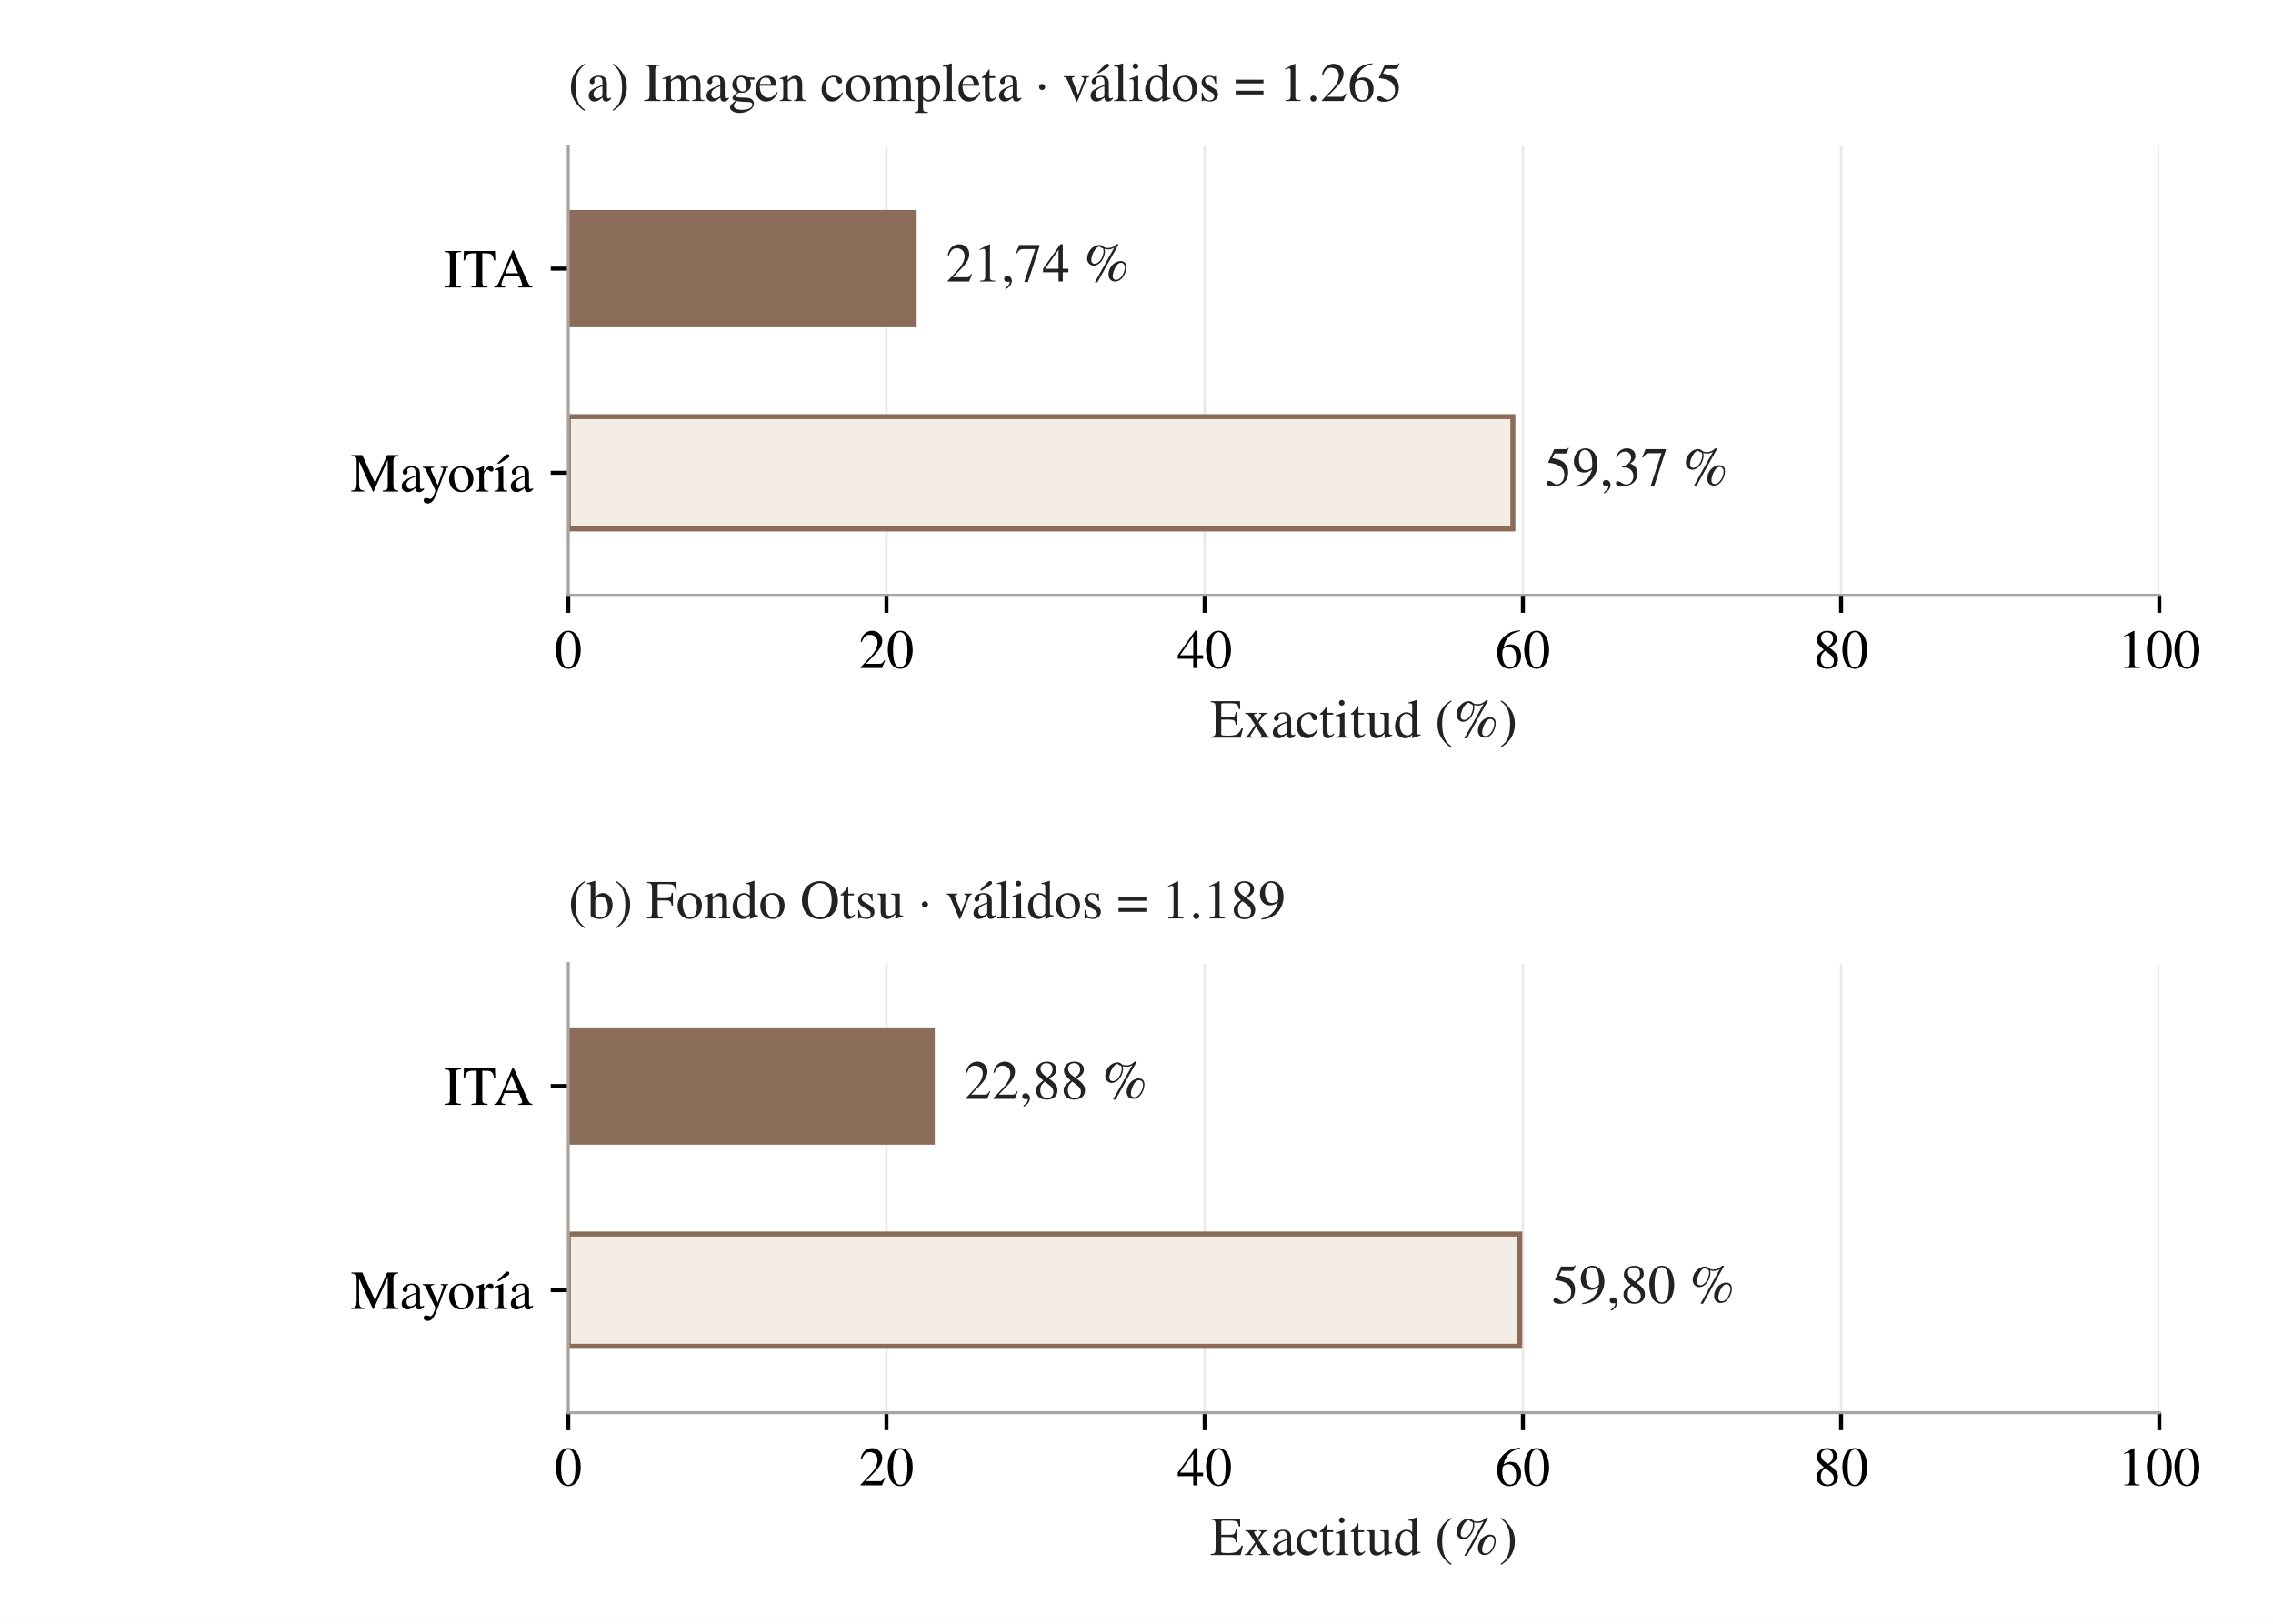
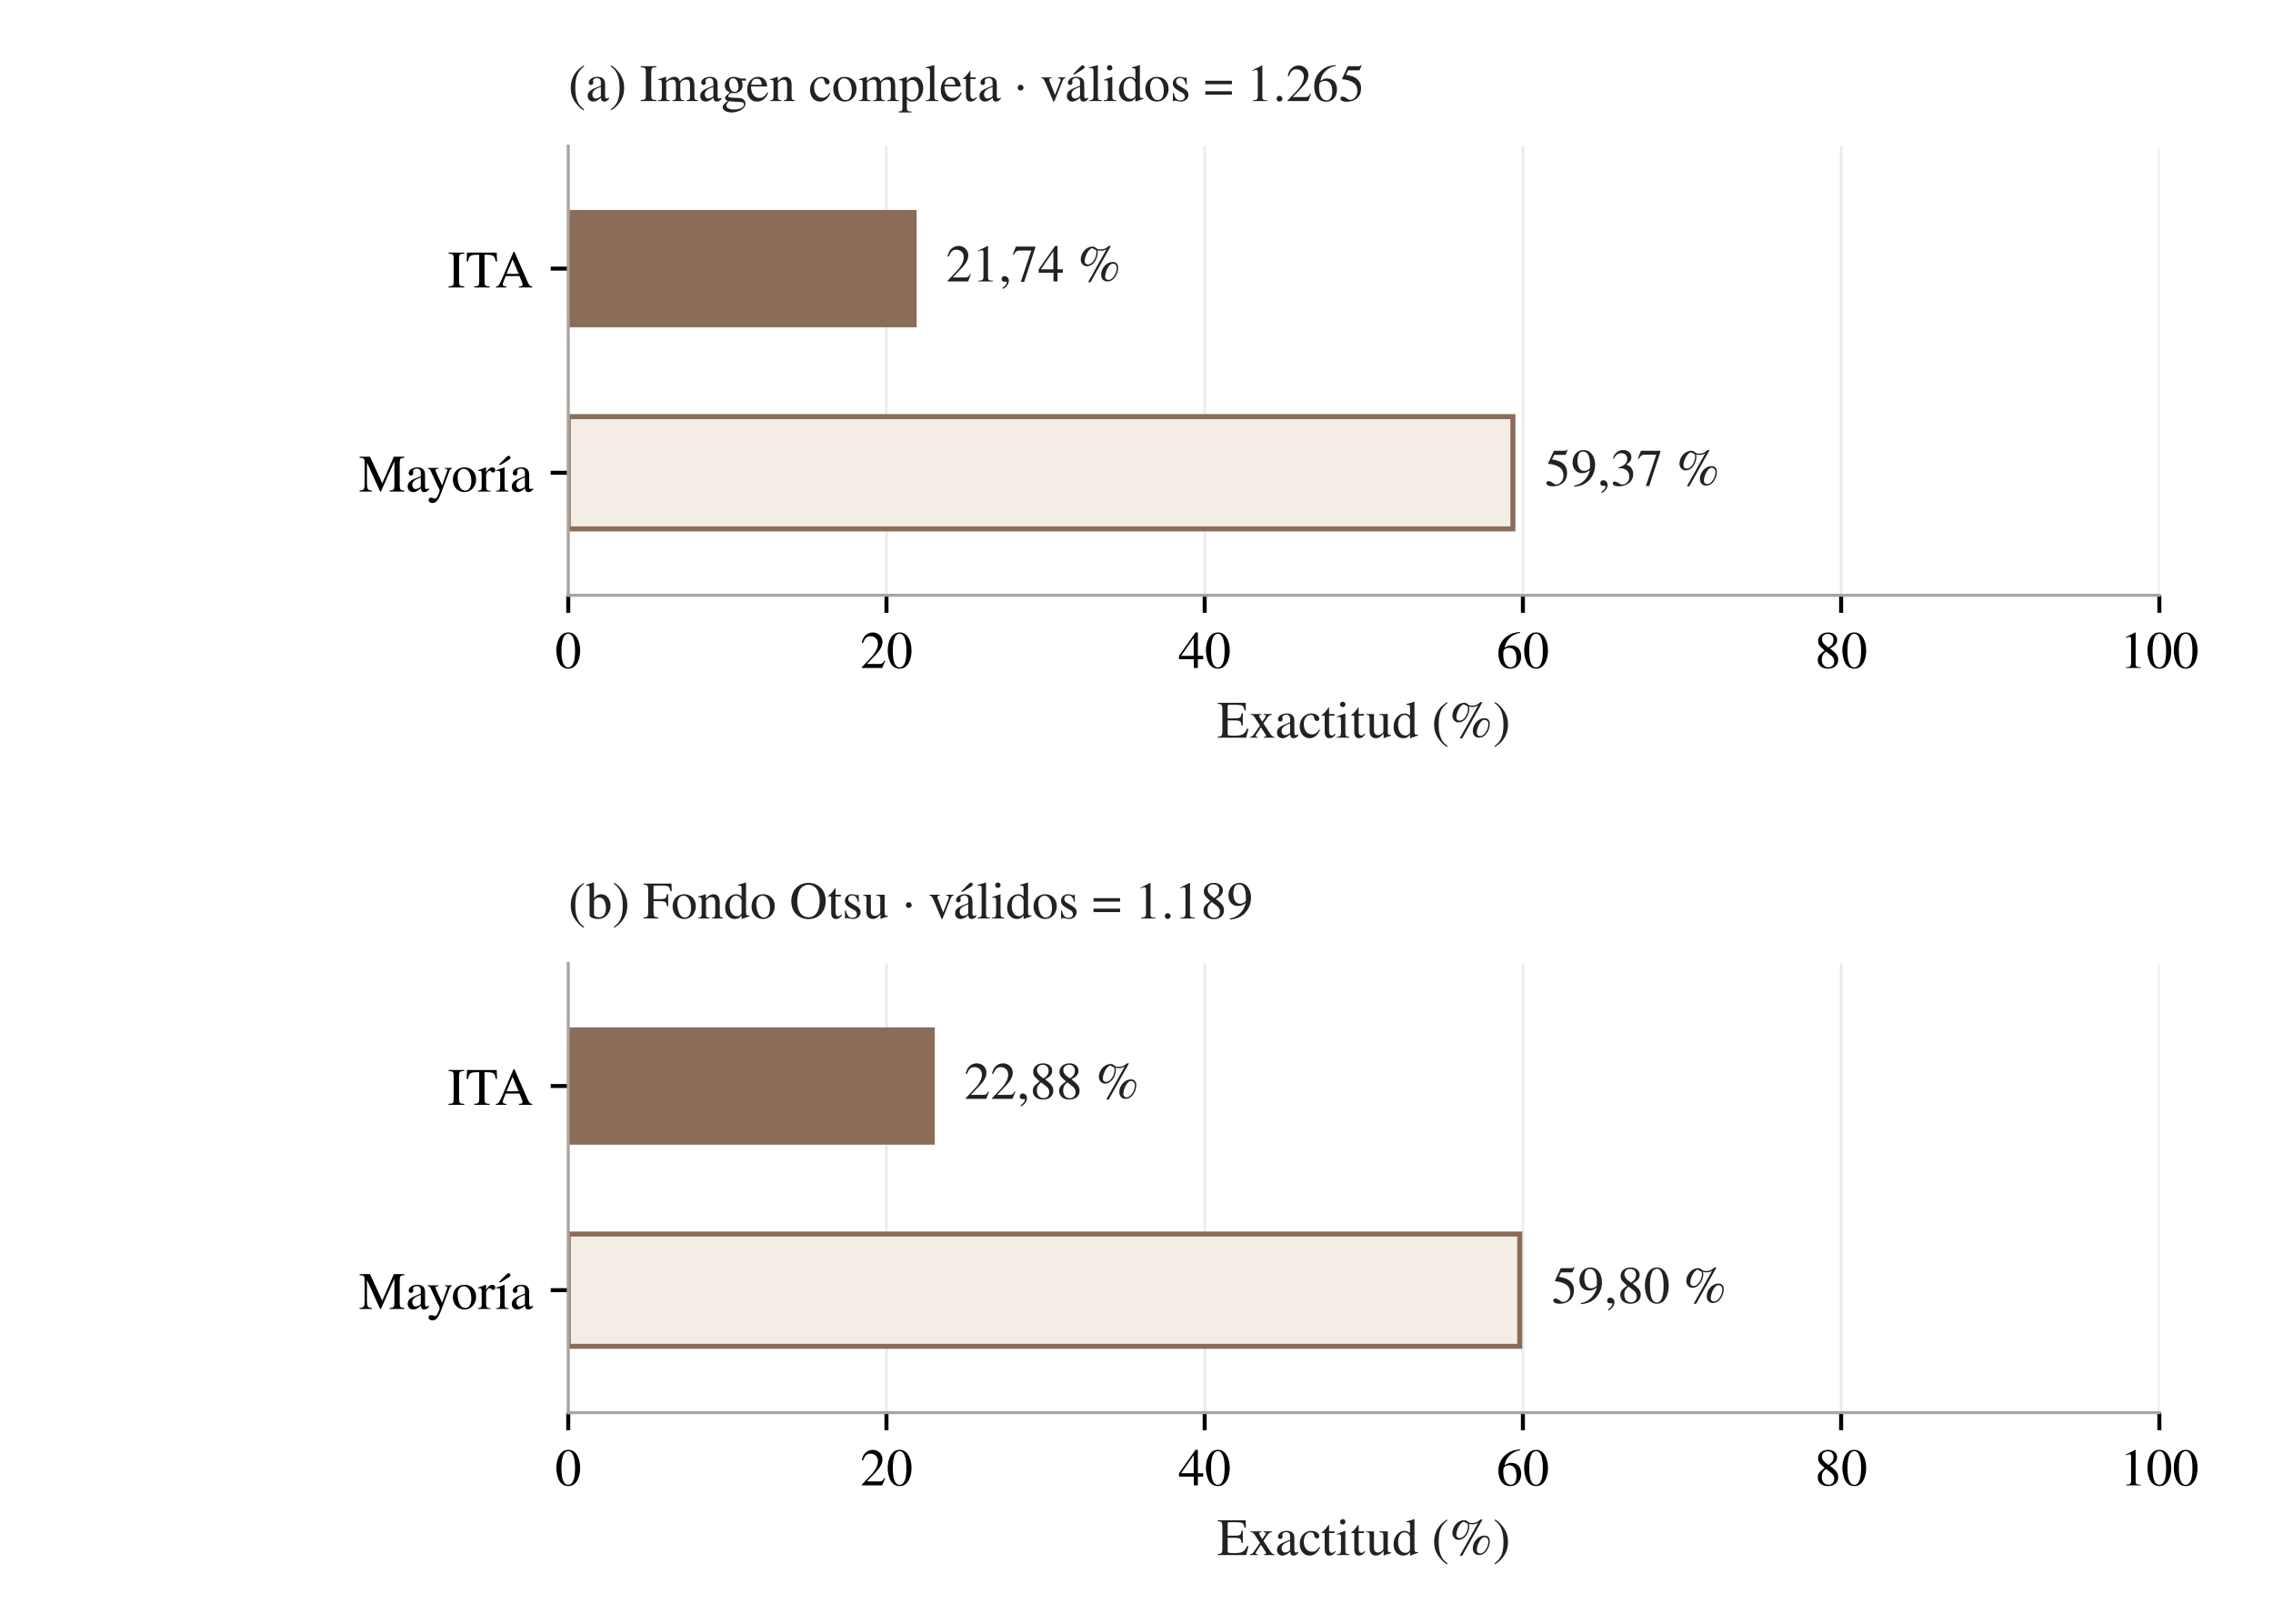
<svg xmlns="http://www.w3.org/2000/svg" xmlns:xlink="http://www.w3.org/1999/xlink" width="453.6pt" height="324pt" viewBox="0 0 453.6 324" version="1.1">
  <defs>
    <style type="text/css">*{stroke-linejoin: round; stroke-linecap: butt}</style>
  </defs>
  <g id="figure_1">
    <g id="patch_1">
      <path d="M 0 324  L 453.6 324  L 453.6 0  L 0 0  z " style="fill: #ffffff" />
    </g>
    <g id="axes_1">
      <g id="patch_2">
        <path d="M 113.4 118.777  L 430.92 118.777  L 430.92 29.16  L 113.4 29.16  z " style="fill: #ffffff" />
      </g>
      <g id="matplotlib.axis_1">
        <g id="xtick_1">
          <g id="line2d_1">
            <path d="M 113.4 118.777  L 113.4 29.16  " clip-path="url(#p91a1459ba1)" style="fill: none; stroke: #aaa39e; stroke-opacity: 0.23; stroke-width: 0.5; stroke-linecap: square" />
          </g>
          <g id="line2d_2">
            <defs>
              <path id="m48c66278f4" d="M 0 0  L 0 3.5  " style="stroke: #000000; stroke-width: 0.8" />
            </defs>
            <g>
              <use xlink:href="#m48c66278f4" x="113.4" y="118.777" style="stroke: #000000; stroke-width: 0.8" />
            </g>
          </g>
          <g id="text_1">
-             <text style="font-size: 11px; font-family: 'Nimbus Roman'; text-anchor: middle" x="113.4" y="133.29" transform="rotate(-0 113.4 133.2897)">0</text>
+             <text style="font-size: 10.5px; font-family: 'Nimbus Roman'; text-anchor: middle" x="113.4" y="133.29" transform="rotate(-0 113.4 133.2897)">0</text>
          </g>
        </g>
        <g id="xtick_2">
          <g id="line2d_3">
            <path d="M 176.904 118.777  L 176.904 29.16  " clip-path="url(#p91a1459ba1)" style="fill: none; stroke: #aaa39e; stroke-opacity: 0.23; stroke-width: 0.5; stroke-linecap: square" />
          </g>
          <g id="line2d_4">
            <g>
              <use xlink:href="#m48c66278f4" x="176.904" y="118.777" style="stroke: #000000; stroke-width: 0.8" />
            </g>
          </g>
          <g id="text_2">
-             <text style="font-size: 11px; font-family: 'Nimbus Roman'; text-anchor: middle" x="176.904" y="133.29" transform="rotate(-0 176.904 133.2897)">20</text>
+             <text style="font-size: 10.5px; font-family: 'Nimbus Roman'; text-anchor: middle" x="176.904" y="133.29" transform="rotate(-0 176.904 133.2897)">20</text>
          </g>
        </g>
        <g id="xtick_3">
          <g id="line2d_5">
            <path d="M 240.408 118.777  L 240.408 29.16  " clip-path="url(#p91a1459ba1)" style="fill: none; stroke: #aaa39e; stroke-opacity: 0.23; stroke-width: 0.5; stroke-linecap: square" />
          </g>
          <g id="line2d_6">
            <g>
              <use xlink:href="#m48c66278f4" x="240.408" y="118.777" style="stroke: #000000; stroke-width: 0.8" />
            </g>
          </g>
          <g id="text_3">
-             <text style="font-size: 11px; font-family: 'Nimbus Roman'; text-anchor: middle" x="240.408" y="133.29" transform="rotate(-0 240.408 133.2897)">40</text>
+             <text style="font-size: 10.5px; font-family: 'Nimbus Roman'; text-anchor: middle" x="240.408" y="133.29" transform="rotate(-0 240.408 133.2897)">40</text>
          </g>
        </g>
        <g id="xtick_4">
          <g id="line2d_7">
            <path d="M 303.912 118.777  L 303.912 29.16  " clip-path="url(#p91a1459ba1)" style="fill: none; stroke: #aaa39e; stroke-opacity: 0.23; stroke-width: 0.5; stroke-linecap: square" />
          </g>
          <g id="line2d_8">
            <g>
              <use xlink:href="#m48c66278f4" x="303.912" y="118.777" style="stroke: #000000; stroke-width: 0.8" />
            </g>
          </g>
          <g id="text_4">
-             <text style="font-size: 11px; font-family: 'Nimbus Roman'; text-anchor: middle" x="303.912" y="133.29" transform="rotate(-0 303.912 133.2897)">60</text>
+             <text style="font-size: 10.5px; font-family: 'Nimbus Roman'; text-anchor: middle" x="303.912" y="133.29" transform="rotate(-0 303.912 133.2897)">60</text>
          </g>
        </g>
        <g id="xtick_5">
          <g id="line2d_9">
            <path d="M 367.416 118.777  L 367.416 29.16  " clip-path="url(#p91a1459ba1)" style="fill: none; stroke: #aaa39e; stroke-opacity: 0.23; stroke-width: 0.5; stroke-linecap: square" />
          </g>
          <g id="line2d_10">
            <g>
              <use xlink:href="#m48c66278f4" x="367.416" y="118.777" style="stroke: #000000; stroke-width: 0.8" />
            </g>
          </g>
          <g id="text_5">
-             <text style="font-size: 11px; font-family: 'Nimbus Roman'; text-anchor: middle" x="367.416" y="133.29" transform="rotate(-0 367.416 133.2897)">80</text>
+             <text style="font-size: 10.5px; font-family: 'Nimbus Roman'; text-anchor: middle" x="367.416" y="133.29" transform="rotate(-0 367.416 133.2897)">80</text>
          </g>
        </g>
        <g id="xtick_6">
          <g id="line2d_11">
            <path d="M 430.92 118.777  L 430.92 29.16  " clip-path="url(#p91a1459ba1)" style="fill: none; stroke: #aaa39e; stroke-opacity: 0.23; stroke-width: 0.5; stroke-linecap: square" />
          </g>
          <g id="line2d_12">
            <g>
              <use xlink:href="#m48c66278f4" x="430.92" y="118.777" style="stroke: #000000; stroke-width: 0.8" />
            </g>
          </g>
          <g id="text_6">
-             <text style="font-size: 11px; font-family: 'Nimbus Roman'; text-anchor: middle" x="430.92" y="133.29" transform="rotate(-0 430.92 133.2897)">100</text>
+             <text style="font-size: 10.5px; font-family: 'Nimbus Roman'; text-anchor: middle" x="430.92" y="133.29" transform="rotate(-0 430.92 133.2897)">100</text>
          </g>
        </g>
        <g id="text_7">
-           <text style="font-size: 11px; font-family: 'Nimbus Roman'; text-anchor: middle; fill: #222222" x="272.16" y="147.19" transform="rotate(-0 272.16 147.1897)">Exactitud (%)</text>
+           <text style="font-size: 10.5px; font-family: 'Nimbus Roman'; text-anchor: middle; fill: #222222" x="272.16" y="147.19" transform="rotate(-0 272.16 147.1897)">Exactitud (%)</text>
        </g>
      </g>
      <g id="matplotlib.axis_2">
        <g id="ytick_1">
          <g id="line2d_13">
            <defs>
              <path id="md445ad4d73" d="M 0 0  L -3.5 0  " style="stroke: #000000; stroke-width: 0.8" />
            </defs>
            <g>
              <use xlink:href="#md445ad4d73" x="113.4" y="53.601" style="stroke: #000000; stroke-width: 0.8" />
            </g>
          </g>
          <g id="text_8">
-             <text style="font-size: 11px; font-family: 'Nimbus Roman'; text-anchor: end" x="106.4" y="57.357" transform="rotate(-0 106.4 57.35733)">ITA</text>
+             <text style="font-size: 10.5px; font-family: 'Nimbus Roman'; text-anchor: end" x="106.4" y="57.357" transform="rotate(-0 106.4 57.35733)">ITA</text>
          </g>
        </g>
        <g id="ytick_2">
          <g id="line2d_14">
            <g>
              <use xlink:href="#md445ad4d73" x="113.4" y="94.336" style="stroke: #000000; stroke-width: 0.8" />
            </g>
          </g>
          <g id="text_9">
-             <text style="font-size: 11px; font-family: 'Nimbus Roman'; text-anchor: end" x="106.4" y="98.087" transform="rotate(-0 106.4 98.08719)">Mayoría</text>
+             <text style="font-size: 10.5px; font-family: 'Nimbus Roman'; text-anchor: end" x="106.4" y="98.087" transform="rotate(-0 106.4 98.08719)">Mayoría</text>
          </g>
        </g>
      </g>
      <g id="patch_3">
        <path d="M 113.4 42.399  L 182.429 42.399  L 182.429 64.803  L 113.4 64.803  z " clip-path="url(#p91a1459ba1)" style="fill: #8a6c58; stroke: #8a6c58; stroke-linejoin: miter" />
      </g>
      <g id="patch_4">
        <path d="M 113.4 83.134  L 301.912 83.134  L 301.912 105.538  L 113.4 105.538  z " clip-path="url(#p91a1459ba1)" style="fill: #f4ede6; stroke: #8a6c58; stroke-linejoin: miter" />
      </g>
      <g id="patch_5">
        <path d="M 113.4 118.777  L 113.4 29.16  " style="fill: none; stroke: #aaa39e; stroke-width: 0.6; stroke-linejoin: miter; stroke-linecap: square" />
      </g>
      <g id="patch_6">
        <path d="M 113.4 118.777  L 430.92 118.777  " style="fill: none; stroke: #aaa39e; stroke-width: 0.6; stroke-linejoin: miter; stroke-linecap: square" />
      </g>
      <g id="text_10">
-         <text style="font-size: 11px; font-family: 'Nimbus Roman'; text-anchor: start; fill: #222222" x="188.779" y="56.164" transform="rotate(-0 188.7792 56.16366)">21,74 %</text>
+         <text style="font-size: 10.5px; font-family: 'Nimbus Roman'; text-anchor: start; fill: #222222" x="188.779" y="56.164" transform="rotate(-0 188.7792 56.16366)">21,74 %</text>
      </g>
      <g id="text_11">
-         <text style="font-size: 11px; font-family: 'Nimbus Roman'; text-anchor: start; fill: #222222" x="308.262" y="96.899" transform="rotate(-0 308.262 96.89867)">59,37 %</text>
+         <text style="font-size: 10.5px; font-family: 'Nimbus Roman'; text-anchor: start; fill: #222222" x="308.262" y="96.899" transform="rotate(-0 308.262 96.89867)">59,37 %</text>
      </g>
      <g id="text_12">
-         <text style="font-size: 11px; font-family: 'Nimbus Roman'; text-anchor: start; fill: #222222" x="113.4" y="20.16" transform="rotate(-0 113.4 20.16)">(a) Imagen completa · válidos = 1.265</text>
+         <text style="font-size: 10.5px; font-family: 'Nimbus Roman'; text-anchor: start; fill: #222222" x="113.4" y="20.16" transform="rotate(-0 113.4 20.16)">(a) Imagen completa · válidos = 1.265</text>
      </g>
    </g>
    <g id="axes_2">
      <g id="patch_7">
        <path d="M 113.4 281.88  L 430.92 281.88  L 430.92 192.263  L 113.4 192.263  z " style="fill: #ffffff" />
      </g>
      <g id="matplotlib.axis_3">
        <g id="xtick_7">
          <g id="line2d_15">
            <path d="M 113.4 281.88  L 113.4 192.263  " clip-path="url(#p5b0f89b229)" style="fill: none; stroke: #aaa39e; stroke-opacity: 0.23; stroke-width: 0.5; stroke-linecap: square" />
          </g>
          <g id="line2d_16">
            <g>
              <use xlink:href="#m48c66278f4" x="113.4" y="281.88" style="stroke: #000000; stroke-width: 0.8" />
            </g>
          </g>
          <g id="text_13">
-             <text style="font-size: 11px; font-family: 'Nimbus Roman'; text-anchor: middle" x="113.4" y="296.393" transform="rotate(-0 113.4 296.3927)">0</text>
+             <text style="font-size: 10.5px; font-family: 'Nimbus Roman'; text-anchor: middle" x="113.4" y="296.393" transform="rotate(-0 113.4 296.3927)">0</text>
          </g>
        </g>
        <g id="xtick_8">
          <g id="line2d_17">
            <path d="M 176.904 281.88  L 176.904 192.263  " clip-path="url(#p5b0f89b229)" style="fill: none; stroke: #aaa39e; stroke-opacity: 0.23; stroke-width: 0.5; stroke-linecap: square" />
          </g>
          <g id="line2d_18">
            <g>
              <use xlink:href="#m48c66278f4" x="176.904" y="281.88" style="stroke: #000000; stroke-width: 0.8" />
            </g>
          </g>
          <g id="text_14">
-             <text style="font-size: 11px; font-family: 'Nimbus Roman'; text-anchor: middle" x="176.904" y="296.393" transform="rotate(-0 176.904 296.3927)">20</text>
+             <text style="font-size: 10.5px; font-family: 'Nimbus Roman'; text-anchor: middle" x="176.904" y="296.393" transform="rotate(-0 176.904 296.3927)">20</text>
          </g>
        </g>
        <g id="xtick_9">
          <g id="line2d_19">
            <path d="M 240.408 281.88  L 240.408 192.263  " clip-path="url(#p5b0f89b229)" style="fill: none; stroke: #aaa39e; stroke-opacity: 0.23; stroke-width: 0.5; stroke-linecap: square" />
          </g>
          <g id="line2d_20">
            <g>
              <use xlink:href="#m48c66278f4" x="240.408" y="281.88" style="stroke: #000000; stroke-width: 0.8" />
            </g>
          </g>
          <g id="text_15">
-             <text style="font-size: 11px; font-family: 'Nimbus Roman'; text-anchor: middle" x="240.408" y="296.393" transform="rotate(-0 240.408 296.3927)">40</text>
+             <text style="font-size: 10.5px; font-family: 'Nimbus Roman'; text-anchor: middle" x="240.408" y="296.393" transform="rotate(-0 240.408 296.3927)">40</text>
          </g>
        </g>
        <g id="xtick_10">
          <g id="line2d_21">
            <path d="M 303.912 281.88  L 303.912 192.263  " clip-path="url(#p5b0f89b229)" style="fill: none; stroke: #aaa39e; stroke-opacity: 0.23; stroke-width: 0.5; stroke-linecap: square" />
          </g>
          <g id="line2d_22">
            <g>
              <use xlink:href="#m48c66278f4" x="303.912" y="281.88" style="stroke: #000000; stroke-width: 0.8" />
            </g>
          </g>
          <g id="text_16">
-             <text style="font-size: 11px; font-family: 'Nimbus Roman'; text-anchor: middle" x="303.912" y="296.393" transform="rotate(-0 303.912 296.3927)">60</text>
+             <text style="font-size: 10.5px; font-family: 'Nimbus Roman'; text-anchor: middle" x="303.912" y="296.393" transform="rotate(-0 303.912 296.3927)">60</text>
          </g>
        </g>
        <g id="xtick_11">
          <g id="line2d_23">
            <path d="M 367.416 281.88  L 367.416 192.263  " clip-path="url(#p5b0f89b229)" style="fill: none; stroke: #aaa39e; stroke-opacity: 0.23; stroke-width: 0.5; stroke-linecap: square" />
          </g>
          <g id="line2d_24">
            <g>
              <use xlink:href="#m48c66278f4" x="367.416" y="281.88" style="stroke: #000000; stroke-width: 0.8" />
            </g>
          </g>
          <g id="text_17">
-             <text style="font-size: 11px; font-family: 'Nimbus Roman'; text-anchor: middle" x="367.416" y="296.393" transform="rotate(-0 367.416 296.3927)">80</text>
+             <text style="font-size: 10.5px; font-family: 'Nimbus Roman'; text-anchor: middle" x="367.416" y="296.393" transform="rotate(-0 367.416 296.3927)">80</text>
          </g>
        </g>
        <g id="xtick_12">
          <g id="line2d_25">
            <path d="M 430.92 281.88  L 430.92 192.263  " clip-path="url(#p5b0f89b229)" style="fill: none; stroke: #aaa39e; stroke-opacity: 0.23; stroke-width: 0.5; stroke-linecap: square" />
          </g>
          <g id="line2d_26">
            <g>
              <use xlink:href="#m48c66278f4" x="430.92" y="281.88" style="stroke: #000000; stroke-width: 0.8" />
            </g>
          </g>
          <g id="text_18">
-             <text style="font-size: 11px; font-family: 'Nimbus Roman'; text-anchor: middle" x="430.92" y="296.393" transform="rotate(-0 430.92 296.3927)">100</text>
+             <text style="font-size: 10.5px; font-family: 'Nimbus Roman'; text-anchor: middle" x="430.92" y="296.393" transform="rotate(-0 430.92 296.3927)">100</text>
          </g>
        </g>
        <g id="text_19">
-           <text style="font-size: 11px; font-family: 'Nimbus Roman'; text-anchor: middle; fill: #222222" x="272.16" y="310.293" transform="rotate(-0 272.16 310.2927)">Exactitud (%)</text>
+           <text style="font-size: 10.5px; font-family: 'Nimbus Roman'; text-anchor: middle; fill: #222222" x="272.16" y="310.293" transform="rotate(-0 272.16 310.2927)">Exactitud (%)</text>
        </g>
      </g>
      <g id="matplotlib.axis_4">
        <g id="ytick_3">
          <g id="line2d_27">
            <g>
              <use xlink:href="#md445ad4d73" x="113.4" y="216.704" style="stroke: #000000; stroke-width: 0.8" />
            </g>
          </g>
          <g id="text_20">
-             <text style="font-size: 11px; font-family: 'Nimbus Roman'; text-anchor: end" x="106.4" y="220.46" transform="rotate(-0 106.4 220.4603)">ITA</text>
+             <text style="font-size: 10.5px; font-family: 'Nimbus Roman'; text-anchor: end" x="106.4" y="220.46" transform="rotate(-0 106.4 220.4603)">ITA</text>
          </g>
        </g>
        <g id="ytick_4">
          <g id="line2d_28">
            <g>
              <use xlink:href="#md445ad4d73" x="113.4" y="257.439" style="stroke: #000000; stroke-width: 0.8" />
            </g>
          </g>
          <g id="text_21">
-             <text style="font-size: 11px; font-family: 'Nimbus Roman'; text-anchor: end" x="106.4" y="261.19" transform="rotate(-0 106.4 261.1902)">Mayoría</text>
+             <text style="font-size: 10.5px; font-family: 'Nimbus Roman'; text-anchor: end" x="106.4" y="261.19" transform="rotate(-0 106.4 261.1902)">Mayoría</text>
          </g>
        </g>
      </g>
      <g id="patch_8">
        <path d="M 113.4 205.502  L 186.049 205.502  L 186.049 227.906  L 113.4 227.906  z " clip-path="url(#p5b0f89b229)" style="fill: #8a6c58; stroke: #8a6c58; stroke-linejoin: miter" />
      </g>
      <g id="patch_9">
        <path d="M 113.4 246.237  L 303.277 246.237  L 303.277 268.641  L 113.4 268.641  z " clip-path="url(#p5b0f89b229)" style="fill: #f4ede6; stroke: #8a6c58; stroke-linejoin: miter" />
      </g>
      <g id="patch_10">
        <path d="M 113.4 281.88  L 113.4 192.263  " style="fill: none; stroke: #aaa39e; stroke-width: 0.6; stroke-linejoin: miter; stroke-linecap: square" />
      </g>
      <g id="patch_11">
        <path d="M 113.4 281.88  L 430.92 281.88  " style="fill: none; stroke: #aaa39e; stroke-width: 0.6; stroke-linejoin: miter; stroke-linecap: square" />
      </g>
      <g id="text_22">
-         <text style="font-size: 11px; font-family: 'Nimbus Roman'; text-anchor: start; fill: #222222" x="192.399" y="219.267" transform="rotate(-0 192.399 219.2666)">22,88 %</text>
+         <text style="font-size: 10.5px; font-family: 'Nimbus Roman'; text-anchor: start; fill: #222222" x="192.399" y="219.267" transform="rotate(-0 192.399 219.2666)">22,88 %</text>
      </g>
      <g id="text_23">
-         <text style="font-size: 11px; font-family: 'Nimbus Roman'; text-anchor: start; fill: #222222" x="309.627" y="260.002" transform="rotate(-0 309.6274 260.0016)">59,80 %</text>
+         <text style="font-size: 10.5px; font-family: 'Nimbus Roman'; text-anchor: start; fill: #222222" x="309.627" y="260.002" transform="rotate(-0 309.6274 260.0016)">59,80 %</text>
      </g>
      <g id="text_24">
-         <text style="font-size: 11px; font-family: 'Nimbus Roman'; text-anchor: start; fill: #222222" x="113.4" y="183.263" transform="rotate(-0 113.4 183.263)">(b) Fondo Otsu · válidos = 1.189</text>
+         <text style="font-size: 10.5px; font-family: 'Nimbus Roman'; text-anchor: start; fill: #222222" x="113.4" y="183.263" transform="rotate(-0 113.4 183.263)">(b) Fondo Otsu · válidos = 1.189</text>
      </g>
    </g>
  </g>
  <defs>
    <clipPath id="p91a1459ba1">
      <rect x="113.4" y="29.16" width="317.52" height="89.617" />
    </clipPath>
    <clipPath id="p5b0f89b229">
      <rect x="113.4" y="192.263" width="317.52" height="89.617" />
    </clipPath>
  </defs>
</svg>
